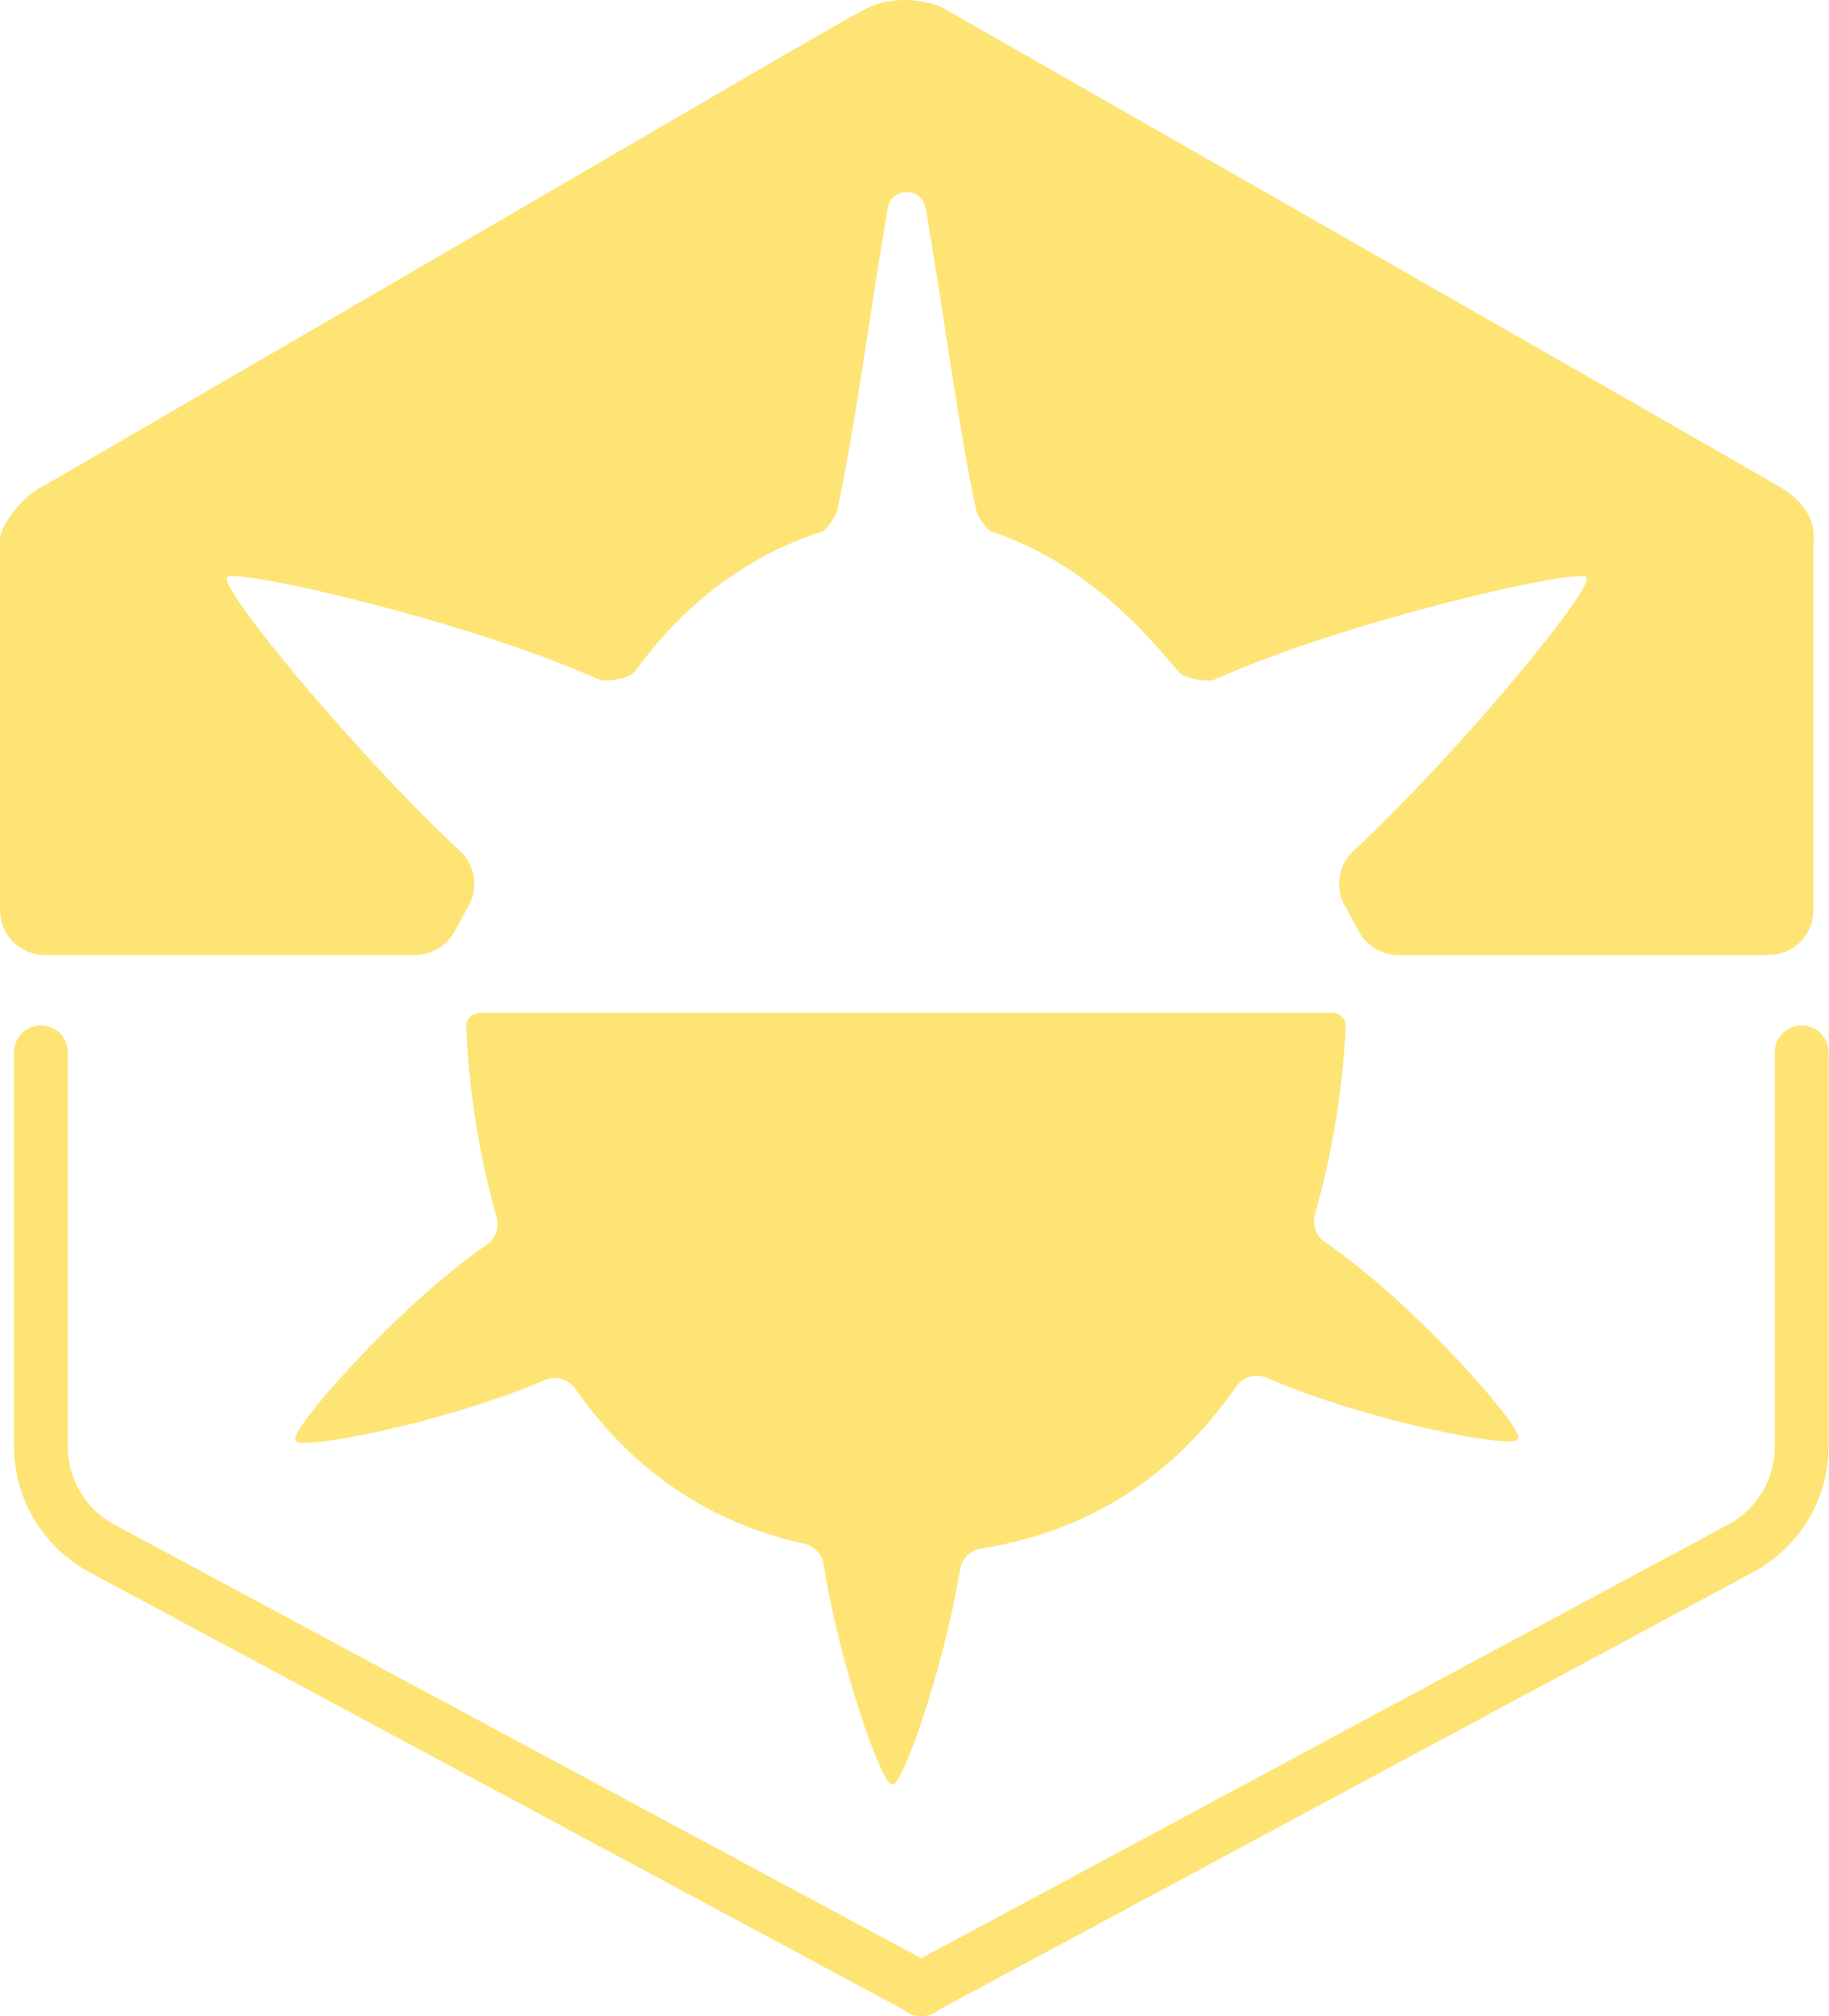
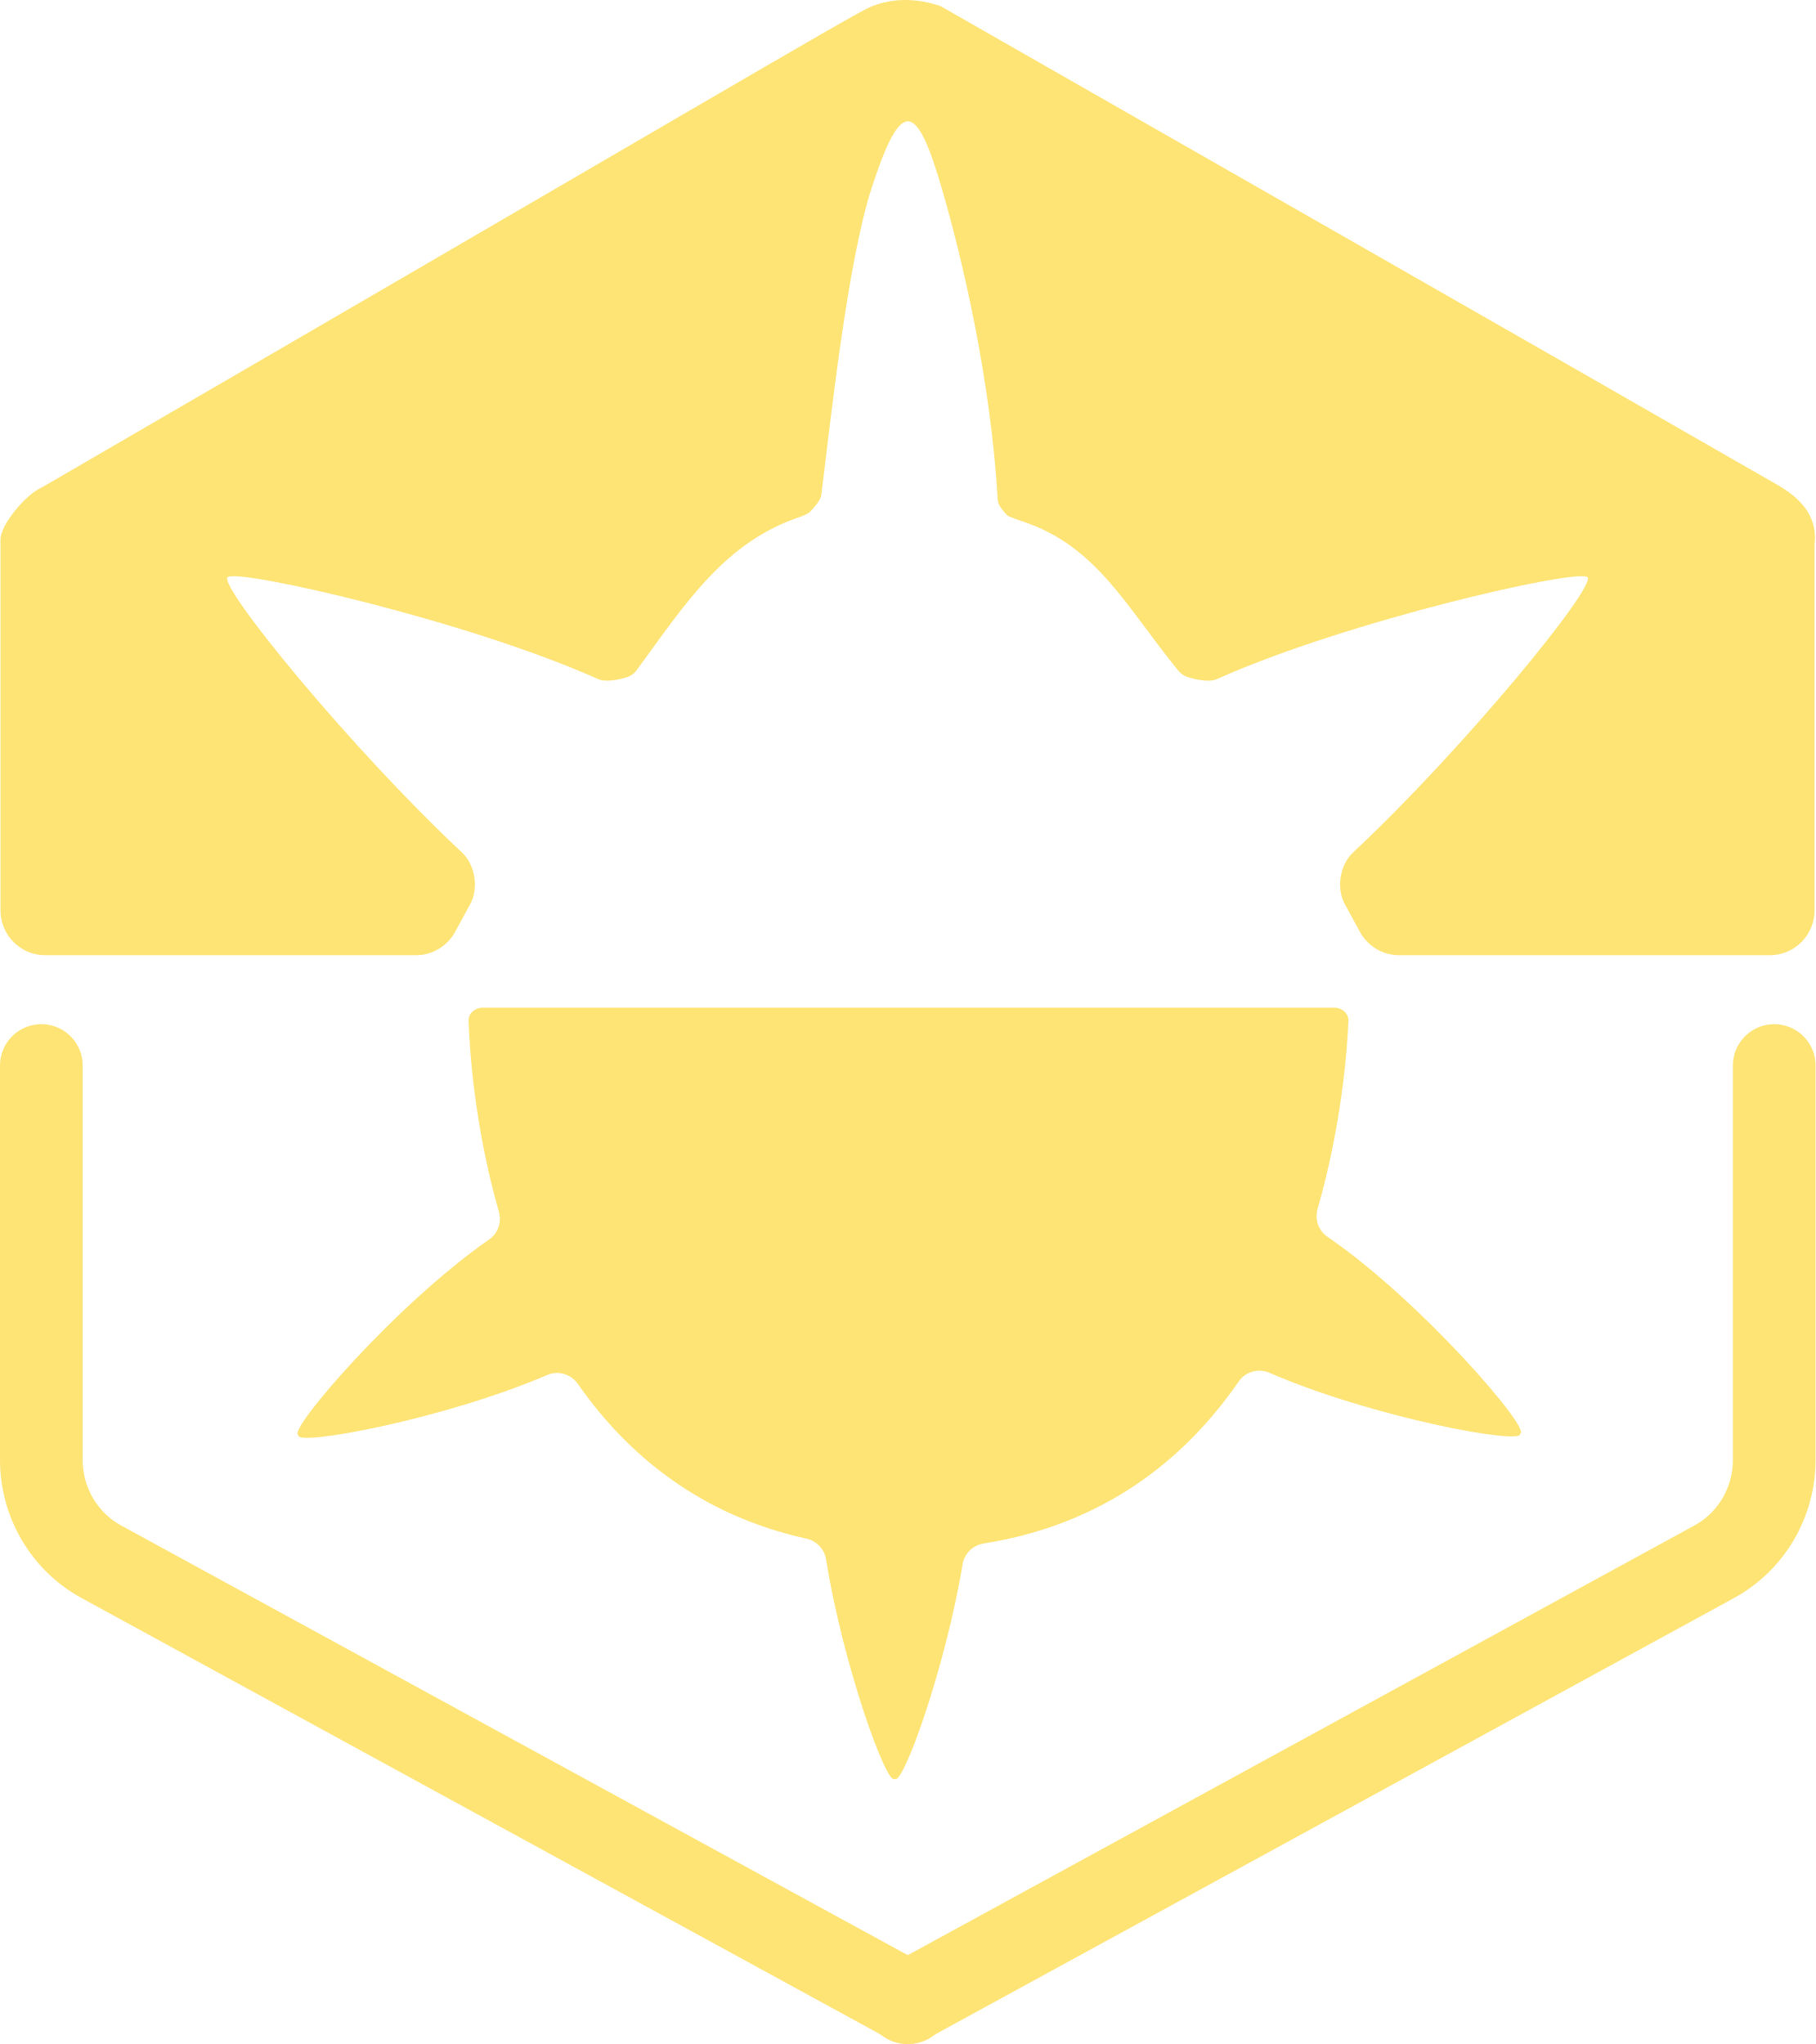
- <svg xmlns="http://www.w3.org/2000/svg" id="Layer_2" data-name="Layer 2" viewBox="0 0 442.54 487.94">
+ <svg xmlns="http://www.w3.org/2000/svg" id="Layer_2" data-name="Layer 2" viewBox="0 0 439.27 494.57">
  <defs>
    <style>
      .cls-1 {
        fill: none;
        stroke: #fee475;
        stroke-linecap: round;
        stroke-linejoin: round;
-         stroke-width: 13px;
+         stroke-width: 20px;
      }

      .cls-2 {
        fill: #fee475;
      }
    </style>
  </defs>
  <g id="Layer_1-2" data-name="Layer 1">
-     <path class="cls-2" d="M210.73,1.56c-4.09,1.62-43.75,25.26-200.71,116.37-4.09,1.77-10.02,9.21-10.02,12.53v89.84c0,5.99,4.85,10.84,10.84,10.84h89.64c3.97,0,7.62-2.17,9.52-5.66l3.65-6.71c2.11-3.88,1.2-9.51-2.02-12.52-26.5-24.75-59.08-64.53-56.67-66.59,2.49-2.11,58.16,10.54,89.62,24.66,1.85.83,4.97.14,6.86-.41,1.01-.3,1.89-.93,2.51-1.78,11.64-15.87,26.34-27.36,44.88-33.42.41-.14.78-.37,1.06-.71.79-.92,2.37-2.91,2.7-4.36,3.99-17.77,8.29-50.27,12.27-73.27.89-5.15,8.28-5.15,9.18,0,3.98,23,8.28,55.49,12.27,73.27.32,1.45,1.9,3.43,2.69,4.36.28.33.65.57,1.06.71,17.92,5.92,32.3,18.18,44.93,33.61.61.74,1.41,1.28,2.33,1.56,1.87.56,5.11,1.3,7,.45,31.46-14.11,87.14-26.77,89.62-24.66,2.42,2.05-30.17,41.84-56.67,66.59-3.22,3.01-4.13,8.65-2.02,12.52l3.65,6.71c1.9,3.49,5.55,5.66,9.52,5.66h89.64c5.99,0,10.84-4.85,10.84-10.84v-88.47c.87-7.24-3.83-11.54-8.98-14.5C360.78,77.6,296.64,41.06,227.42,1.46c-4.41-1.46-10.14-2.34-16.25-.07,0,0-.21.08-.44.17ZM226.64,38.88c.13-.02.25-.03.37,0h-.37Z" />
+     <path class="cls-2" d="M210.85,1.56c-4.09,1.62-43.75,25.26-200.71,116.37C6.05,119.69.12,127.13.12,130.45v89.84c0,5.99,4.85,10.84,10.84,10.84h89.64c3.97,0,7.62-2.17,9.52-5.66l3.65-6.71c2.11-3.88,1.2-9.51-2.02-12.52-26.5-24.75-59.08-64.53-56.67-66.59,2.49-2.11,58.16,10.54,89.62,24.66,1.85.83,4.97.14,6.86-.41,1.01-.3,1.89-.93,2.51-1.78,11.64-15.87,21.2-31.06,39.74-37.13.41-.14,1.88-.81,2.17-1.14.79-.92,2.55-2.63,2.74-4.11,2.28-18.26,6.32-56.33,12.22-74.41,7.17-21.96,10.82-20.78,17,.52,5.25,18.09,11.81,46.74,13.46,75.1.09,1.48,1.48,2.8,2.26,3.72.28.33,3.37,1.37,3.79,1.51,17.92,5.92,25.04,20.69,37.66,36.12.61.74,1.41,1.28,2.33,1.56,1.87.56,5.11,1.3,7,.45,31.46-14.11,87.14-26.77,89.62-24.66,2.42,2.05-30.17,41.84-56.67,66.59-3.22,3.01-4.13,8.65-2.02,12.52l3.65,6.71c1.9,3.49,5.55,5.66,9.52,5.66h89.64c5.99,0,10.84-4.85,10.84-10.84v-88.47c.87-7.24-3.83-11.54-8.98-14.5C360.91,77.6,296.77,41.06,227.54,1.46c-4.41-1.46-10.14-2.34-16.25-.07,0,0-.21.08-.44.17ZM227.95,35.98c.13-.02.25-.03.37,0h-.37Z" />
    <g>
-       <path class="cls-1" d="M9.91,254.68v95.41c0,10.31,5.66,19.78,14.74,24.66l198.5,106.69" />
-       <path class="cls-1" d="M436.04,254.68v95.41c0,10.31-5.66,19.78-14.74,24.66l-198.5,106.69" />
+       <path class="cls-1" d="M10,257.81v95.41c0,10.31,5.57,19.78,14.51,24.66l195.31,106.69" />
+       <path class="cls-1" d="M429.27,257.81v95.41c0,10.31-5.57,19.78-14.51,24.66l-195.31,106.69" />
    </g>
-     <path class="cls-2" d="M320.66,300.61c-2.17-1.49-3.14-4.2-2.41-6.73,5.85-20.39,7.17-38.46,7.47-45.55.07-1.74-1.51-3.19-3.47-3.19H116.31c-1.96,0-3.53,1.43-3.47,3.16.24,7.15,1.43,25.56,7.34,46.26.71,2.5-.21,5.19-2.35,6.67-22.59,15.64-49.24,46.69-46.15,47.34-.94,2.85,35.28-3.82,60.2-14.55,2.66-1.15,5.74-.2,7.4,2.17,12.09,17.29,29.68,31.77,55.31,37.44,2.46.54,4.34,2.51,4.74,4.99,4.11,25.74,14.78,55.18,16.62,53.12,1.82,2.03,12.18-26.46,16.42-51.91.44-2.61,2.49-4.62,5.1-5.03,29.11-4.63,48.63-20.29,61.72-39.22,1.65-2.38,4.76-3.24,7.41-2.09,24.93,10.84,61.58,17.6,60.64,14.74,3.11-.65-23.9-32.1-46.58-47.64Z" />
+     <path class="cls-2" d="M321.19,299.28c-2.17-1.49-3.14-4.2-2.41-6.73,5.85-20.39,7.17-38.46,7.47-45.55.07-1.74-1.51-3.19-3.47-3.19H116.84c-1.96,0-3.53,1.43-3.47,3.16.24,7.15,1.43,25.56,7.34,46.26.71,2.5-.21,5.19-2.35,6.67-22.59,15.64-49.24,46.69-46.15,47.34-.94,2.85,35.28-3.82,60.2-14.55,2.66-1.15,5.74-.2,7.4,2.17,12.09,17.29,29.68,31.77,55.31,37.44,2.46.54,4.34,2.51,4.74,4.99,4.11,25.74,14.78,55.18,16.62,53.12,1.82,2.03,12.18-26.46,16.42-51.91.44-2.61,2.49-4.62,5.1-5.03,29.11-4.63,48.63-20.29,61.72-39.22,1.65-2.38,4.76-3.24,7.41-2.09,24.93,10.84,61.58,17.6,60.64,14.74,3.11-.65-23.9-32.1-46.58-47.64Z" />
  </g>
</svg>
